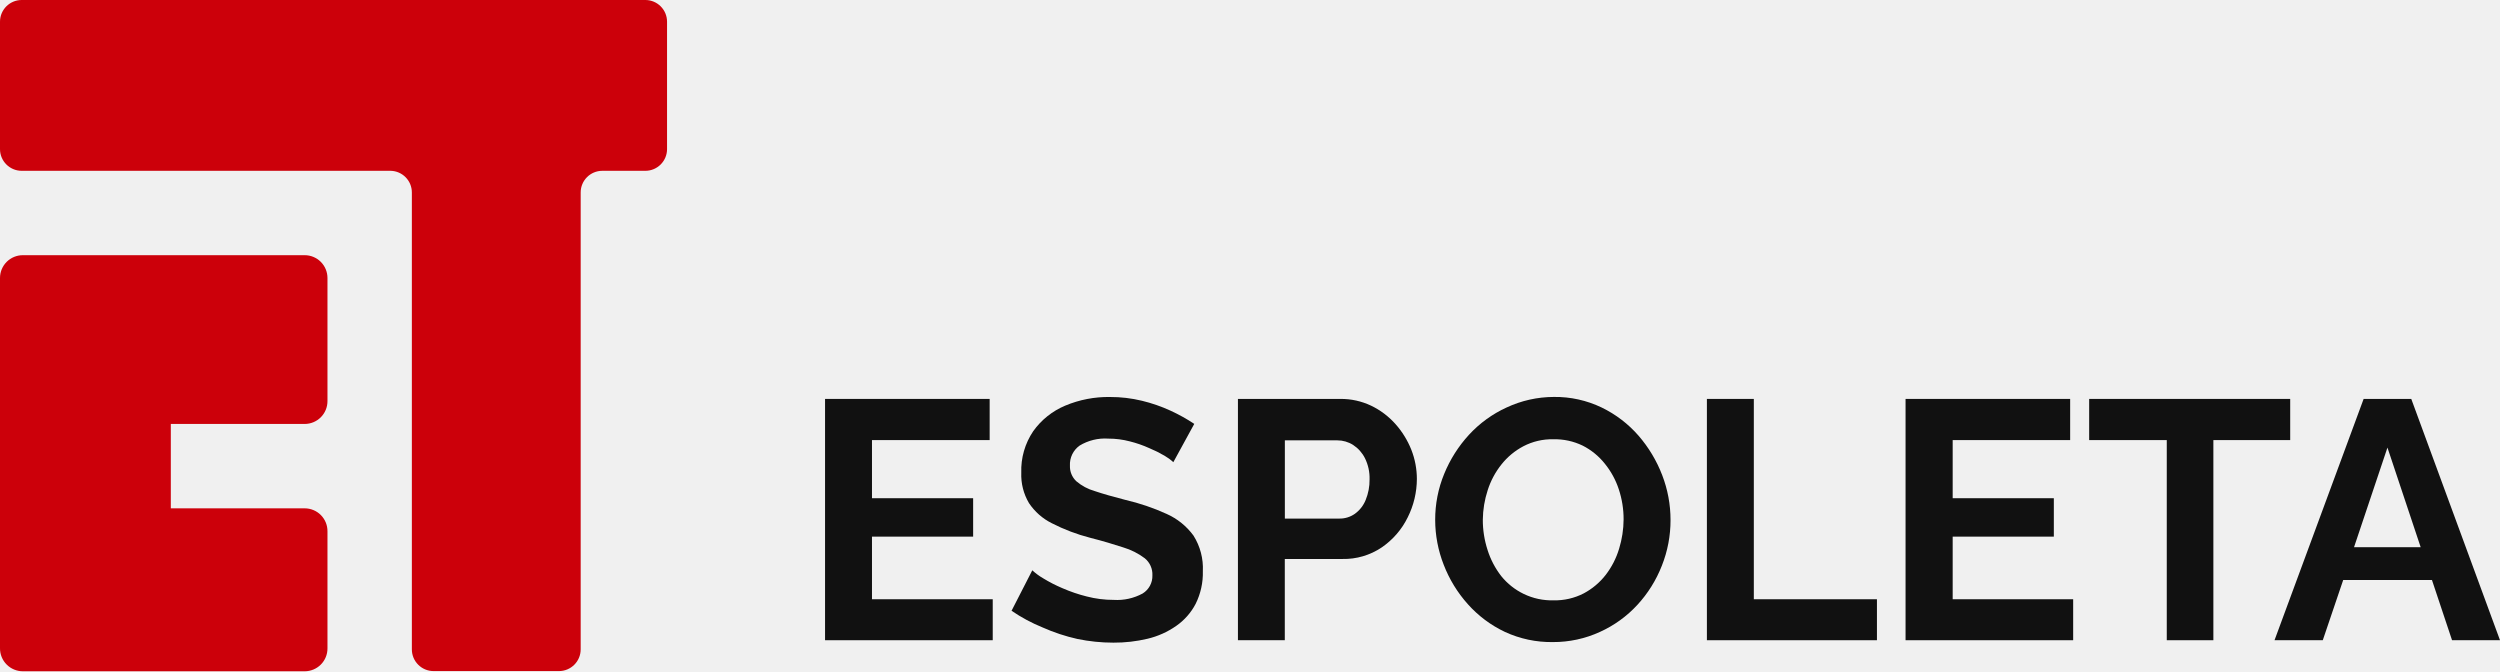
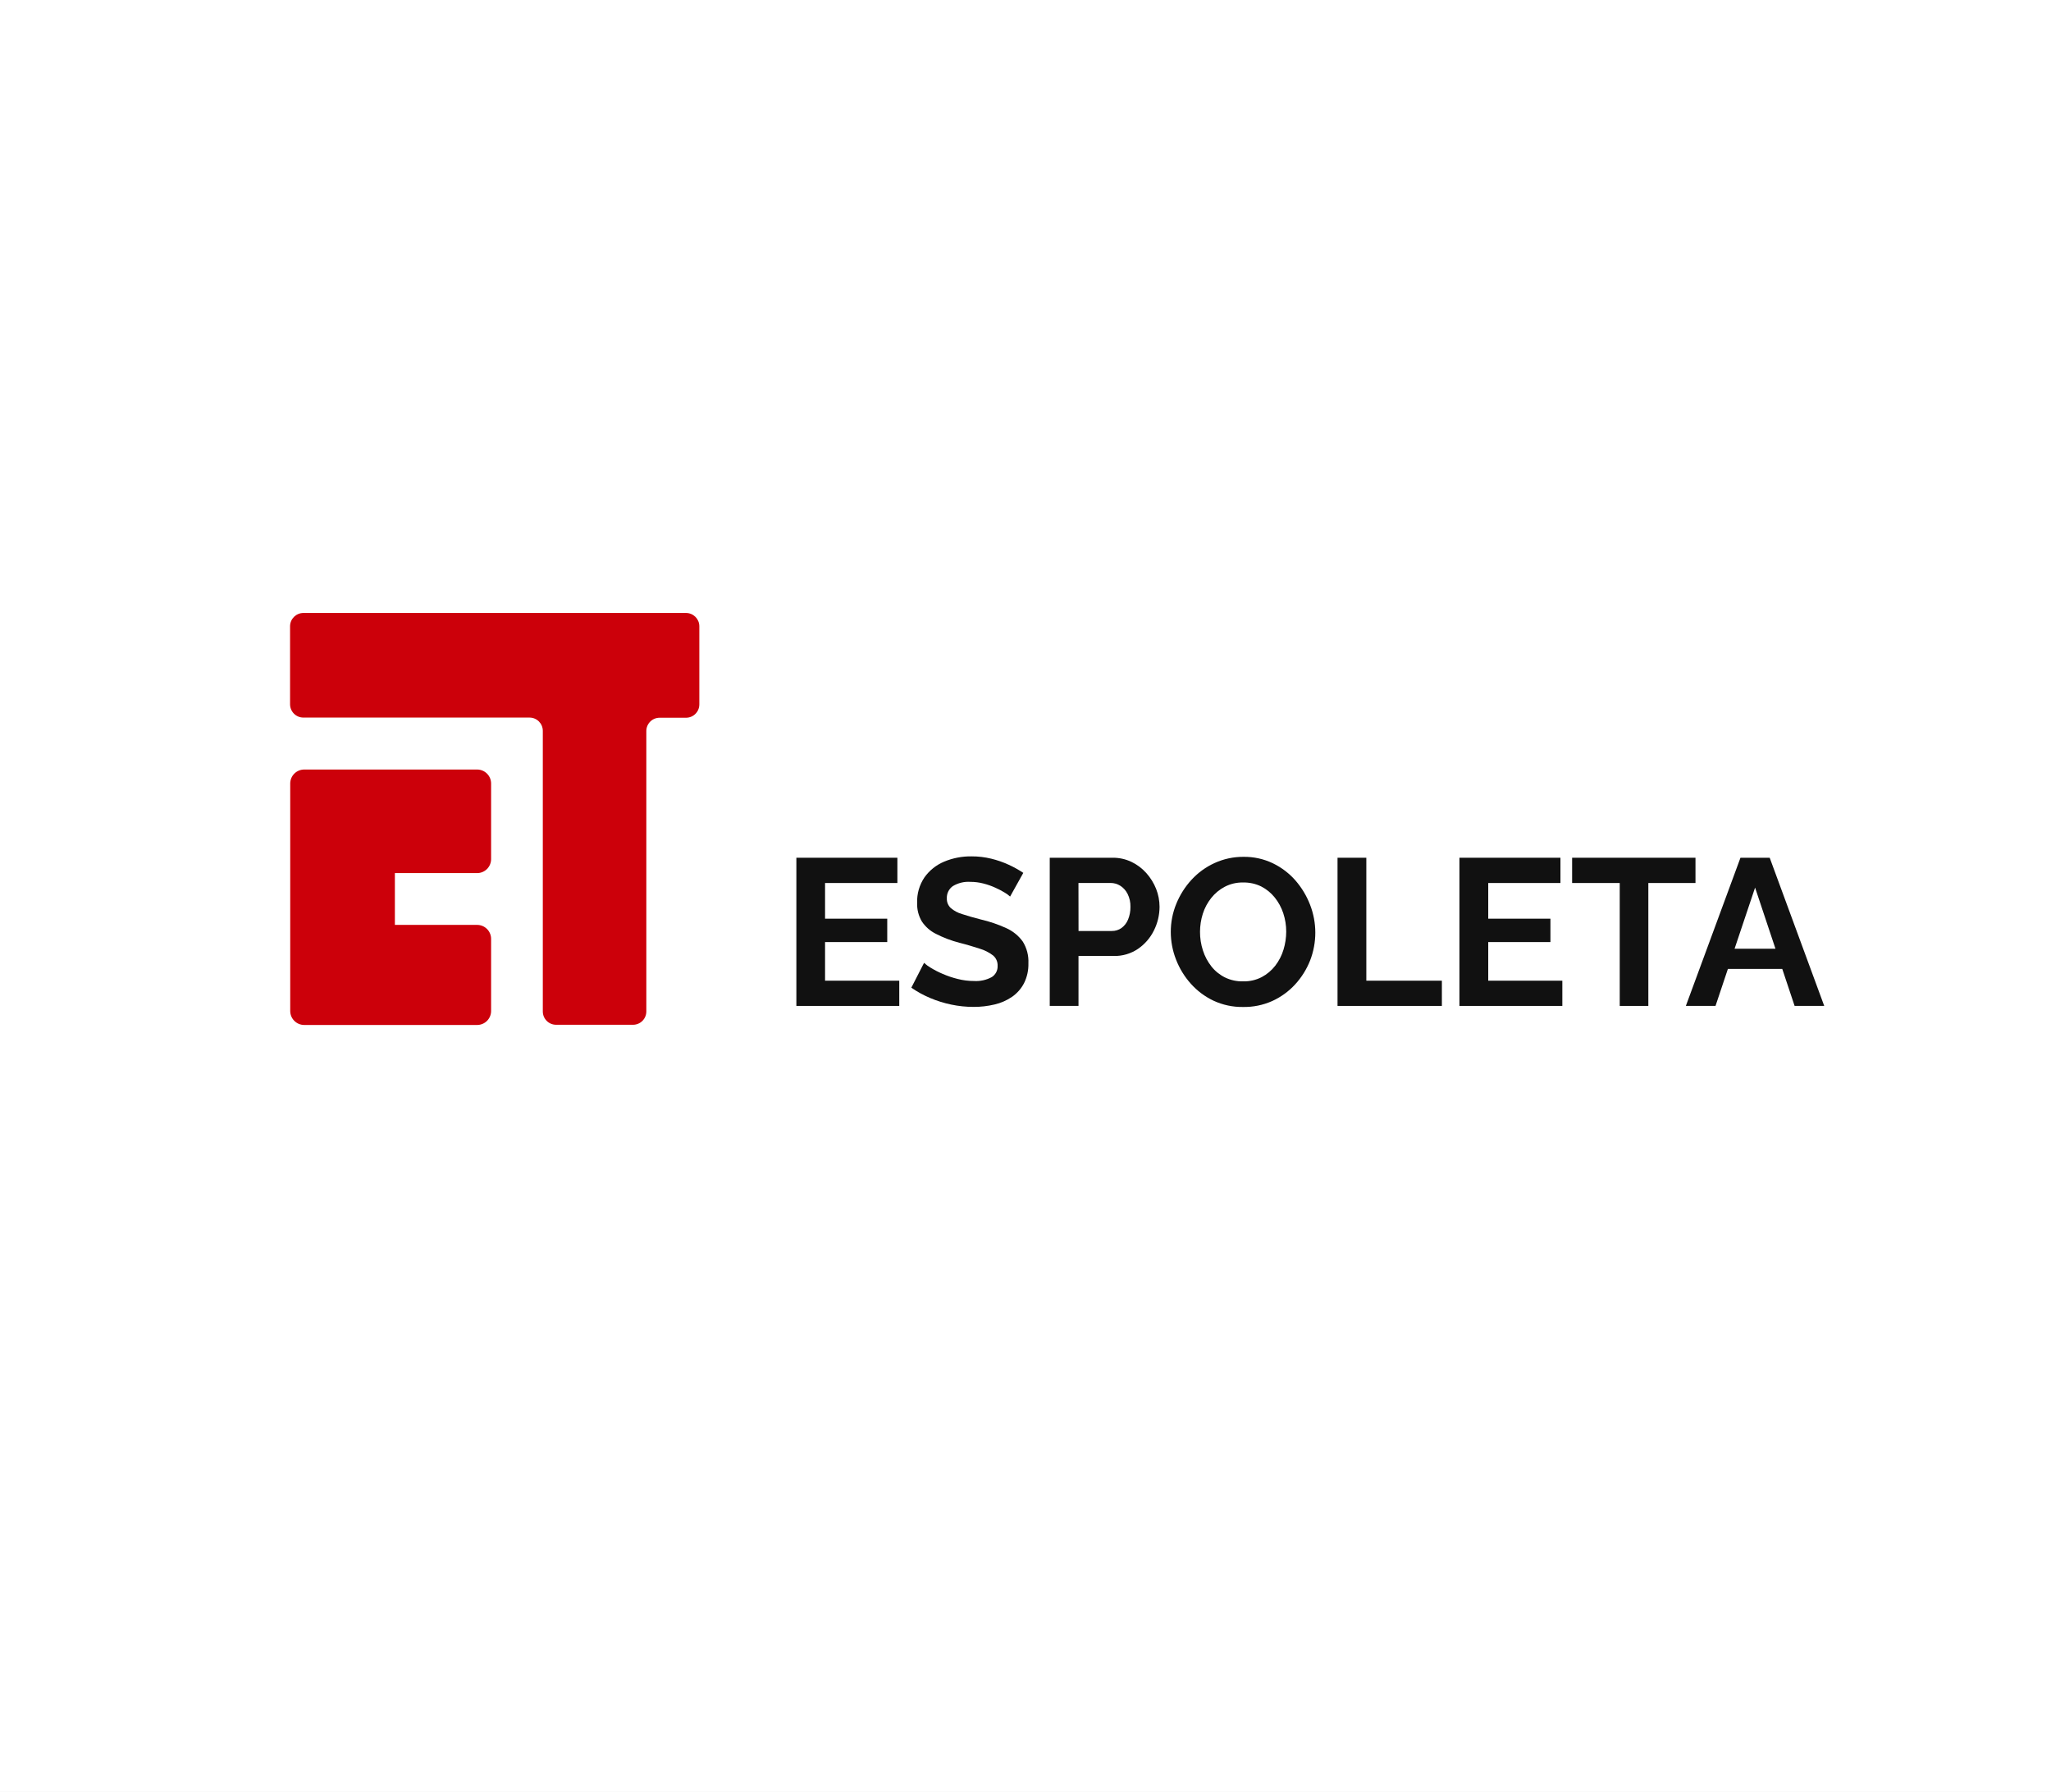
- <svg xmlns="http://www.w3.org/2000/svg" viewBox="0 0 390.49 104.82">
+ <svg xmlns="http://www.w3.org/2000/svg" viewBox="0 0 522.04 456">
  <defs>
-     <style>.cls-1{fill:#111;}.cls-2{fill:#cc000a;}</style>
+     <style>.cls-1{fill:#fff;}.cls-2{fill:#111;}.cls-3{fill:#cc000a;}</style>
  </defs>
  <g id="Layer_2" data-name="Layer 2">
    <g id="Layer_1-2" data-name="Layer 1">
-       <path class="cls-1" d="M155.06,93.6V100H128.87V62.31h25.71v6.43H136.2v9.08H152v6H136.2V93.6Z" />
-       <path class="cls-1" d="M183.27,72.19a7.68,7.68,0,0,0-1.36-1A19.24,19.24,0,0,0,179.52,70a17.92,17.92,0,0,0-3.05-1.06,13.1,13.1,0,0,0-3.35-.43,7.65,7.65,0,0,0-4.49,1.09,3.62,3.62,0,0,0-1.51,3.14,3.17,3.17,0,0,0,1,2.43,7.61,7.61,0,0,0,2.86,1.53c1.28.43,2.87.89,4.79,1.38a34.19,34.19,0,0,1,6.45,2.19,10.49,10.49,0,0,1,4.2,3.39,9.57,9.57,0,0,1,1.46,5.57,10.82,10.82,0,0,1-1.12,5.08,9.6,9.6,0,0,1-3.05,3.46,13,13,0,0,1-4.47,2,22.44,22.44,0,0,1-5.33.61,27.69,27.69,0,0,1-5.64-.58A28.84,28.84,0,0,1,162.84,98,25.86,25.86,0,0,1,158,95.4l3.24-6.32a9.64,9.64,0,0,0,1.7,1.25,22.43,22.43,0,0,0,3,1.54,23.77,23.77,0,0,0,3.82,1.3,16.68,16.68,0,0,0,4.2.53,8.36,8.36,0,0,0,4.52-1A3.2,3.2,0,0,0,180,89.87a3.25,3.25,0,0,0-1.19-2.67,10.66,10.66,0,0,0-3.37-1.7c-1.46-.47-3.17-1-5.16-1.5a29,29,0,0,1-6-2.28,9.25,9.25,0,0,1-3.56-3.14,8.66,8.66,0,0,1-1.2-4.74,10.92,10.92,0,0,1,1.86-6.48,11.67,11.67,0,0,1,5-4,17.34,17.34,0,0,1,7-1.35,20.8,20.8,0,0,1,5,.59,24.45,24.45,0,0,1,4.44,1.54,27,27,0,0,1,3.72,2.07Z" />
-       <path class="cls-1" d="M193.36,100V62.31h16a10.93,10.93,0,0,1,4.81,1.06,12.08,12.08,0,0,1,3.8,2.87,13.64,13.64,0,0,1,2.47,4,12.49,12.49,0,0,1,.87,4.57,13.5,13.5,0,0,1-1.43,6,12.18,12.18,0,0,1-4.07,4.7,10.57,10.57,0,0,1-6.13,1.8h-9V100ZM200.69,81h8.5a4.1,4.1,0,0,0,2.44-.75,4.92,4.92,0,0,0,1.68-2.15,8.13,8.13,0,0,0,.61-3.21,7,7,0,0,0-.72-3.32,5.33,5.33,0,0,0-1.86-2.08,4.61,4.61,0,0,0-2.47-.71h-8.18Z" />
-       <path class="cls-1" d="M242.55,100.29a17.24,17.24,0,0,1-7.49-1.59,18.18,18.18,0,0,1-5.79-4.33,20,20,0,0,1-3.77-6.16,19.25,19.25,0,0,1-1.33-7,18.71,18.71,0,0,1,1.41-7.2,20.42,20.42,0,0,1,3.88-6.11,18.32,18.32,0,0,1,5.86-4.25A17.52,17.52,0,0,1,242.71,62a16.73,16.73,0,0,1,7.46,1.65,18.07,18.07,0,0,1,5.77,4.41,20.78,20.78,0,0,1,3.69,6.16,19.44,19.44,0,0,1,1.3,7,19.17,19.17,0,0,1-1.36,7.15,19.49,19.49,0,0,1-3.82,6.11,18.07,18.07,0,0,1-5.84,4.22A17.46,17.46,0,0,1,242.55,100.29ZM231.61,81.17a15.09,15.09,0,0,0,.74,4.73A13,13,0,0,0,234.5,90,10.23,10.23,0,0,0,238,92.77a10.07,10.07,0,0,0,4.65,1,9.78,9.78,0,0,0,4.73-1.09,10.74,10.74,0,0,0,3.43-2.89,12.67,12.67,0,0,0,2.09-4.09,15.8,15.8,0,0,0,.7-4.57,14.78,14.78,0,0,0-.75-4.7,12.53,12.53,0,0,0-2.18-4,10.46,10.46,0,0,0-3.45-2.82,10,10,0,0,0-4.62-1,9.67,9.67,0,0,0-4.65,1.09,10.78,10.78,0,0,0-3.45,2.87,12.55,12.55,0,0,0-2.13,4A15.38,15.38,0,0,0,231.61,81.17Z" />
-       <path class="cls-1" d="M266.61,100V62.31h7.33V93.6h19.23V100Z" />
-       <path class="cls-1" d="M323.82,93.6V100H297.64V62.31h25.71v6.43H305v9.08H320.8v6H305V93.6Z" />
-       <path class="cls-1" d="M357.72,68.74h-12V100h-7.28V68.74H326.32V62.31h31.4Z" />
-       <path class="cls-1" d="M369.19,62.31h7.44L390.49,100H383l-3.14-9.41H366L362.81,100h-7.54Zm8.91,23.16-5.19-15.56-5.22,15.56Z" />
-       <path class="cls-2" d="M51.15,43.42V62.65a3.56,3.56,0,0,1-3.56,3.57H26.68V79.4H47.59A3.56,3.56,0,0,1,51.15,83v18.28a3.56,3.56,0,0,1-3.56,3.57h-44A3.57,3.57,0,0,1,0,101.25V43.42a3.56,3.56,0,0,1,3.57-3.56h44A3.56,3.56,0,0,1,51.15,43.42Z" />
-       <path class="cls-2" d="M104.19,3.38V23.29a3.39,3.39,0,0,1-3.38,3.39H94.08a3.38,3.38,0,0,0-3.38,3.38v71.37a3.39,3.39,0,0,1-3.39,3.39H67.72a3.39,3.39,0,0,1-3.39-3.39V30.06A3.38,3.38,0,0,0,61,26.68H3.38A3.39,3.39,0,0,1,0,23.29V3.38A3.39,3.39,0,0,1,3.38,0h97.43A3.39,3.39,0,0,1,104.19,3.38Z" />
+       <rect class="cls-1" x="33.02" y="-33.02" width="456" height="522.04" transform="translate(489.02 -33.02) rotate(90)" />
+       <path class="cls-2" d="M228.89,249.58V256H202.7V218.29h25.71v6.43H210v9.08h15.83v5.95H210v9.83Z" />
+       <path class="cls-2" d="M257.1,228.17a7.68,7.68,0,0,0-1.36-1,19.24,19.24,0,0,0-2.39-1.25,17.62,17.62,0,0,0-3-1.06,13,13,0,0,0-3.35-.43,7.65,7.65,0,0,0-4.49,1.09,3.62,3.62,0,0,0-1.51,3.14,3.17,3.17,0,0,0,1,2.43,7.61,7.61,0,0,0,2.86,1.53c1.28.43,2.87.89,4.79,1.38a34,34,0,0,1,6.45,2.19,10.49,10.49,0,0,1,4.2,3.39,9.57,9.57,0,0,1,1.46,5.57,10.7,10.7,0,0,1-1.12,5.08,9.6,9.6,0,0,1-3.05,3.46,13,13,0,0,1-4.46,1.95,22.58,22.58,0,0,1-5.34.61,27.52,27.52,0,0,1-5.63-.58,28.71,28.71,0,0,1-5.4-1.68,26.18,26.18,0,0,1-4.8-2.63l3.24-6.32a9.64,9.64,0,0,0,1.7,1.25,22.43,22.43,0,0,0,3,1.54,23.56,23.56,0,0,0,3.83,1.3,16.54,16.54,0,0,0,4.19.53,8.36,8.36,0,0,0,4.52-1,3.2,3.2,0,0,0,1.48-2.86,3.25,3.25,0,0,0-1.19-2.67,10.66,10.66,0,0,0-3.37-1.7c-1.46-.47-3.17-1-5.16-1.5a29,29,0,0,1-6-2.28,9.25,9.25,0,0,1-3.56-3.14,8.66,8.66,0,0,1-1.2-4.74,10.92,10.92,0,0,1,1.86-6.48,11.67,11.67,0,0,1,5-4,17.42,17.42,0,0,1,7-1.35,20.72,20.72,0,0,1,5,.59,24.45,24.45,0,0,1,4.44,1.54,27,27,0,0,1,3.72,2.07Z" />
+       <path class="cls-2" d="M267.19,256V218.29h16a10.9,10.9,0,0,1,4.81,1.06,12.08,12.08,0,0,1,3.8,2.87,13.64,13.64,0,0,1,2.47,4,12.49,12.49,0,0,1,.87,4.57,13.5,13.5,0,0,1-1.43,6,12.18,12.18,0,0,1-4.07,4.7,10.57,10.57,0,0,1-6.13,1.8h-9V256Zm7.33-19.07H283a4.16,4.16,0,0,0,2.45-.75,5,5,0,0,0,1.67-2.15,8.13,8.13,0,0,0,.61-3.21,7,7,0,0,0-.72-3.32,5.33,5.33,0,0,0-1.86-2.08,4.61,4.61,0,0,0-2.47-.71h-8.18Z" />
+       <path class="cls-2" d="M316.38,256.27a17.24,17.24,0,0,1-7.49-1.59,18.18,18.18,0,0,1-5.79-4.33,20,20,0,0,1-3.77-6.16,19.25,19.25,0,0,1-1.33-7,18.71,18.71,0,0,1,1.41-7.2,20.42,20.42,0,0,1,3.88-6.11,18.25,18.25,0,0,1,5.87-4.25,17.45,17.45,0,0,1,7.38-1.57,16.73,16.73,0,0,1,7.46,1.65,18.07,18.07,0,0,1,5.77,4.41,20.78,20.78,0,0,1,3.69,6.16,19.58,19.58,0,0,1,0,14.16,19.7,19.7,0,0,1-3.83,6.11,18.07,18.07,0,0,1-5.84,4.22A17.46,17.46,0,0,1,316.38,256.27Zm-10.94-19.12a15.09,15.09,0,0,0,.74,4.73,13,13,0,0,0,2.15,4.06,10.17,10.17,0,0,0,3.46,2.81,10,10,0,0,0,4.64,1,9.78,9.78,0,0,0,4.73-1.09,10.74,10.74,0,0,0,3.43-2.89,12.69,12.69,0,0,0,2.1-4.09,15.79,15.79,0,0,0,.69-4.57,14.78,14.78,0,0,0-.75-4.7,12.7,12.7,0,0,0-2.17-4,10.59,10.59,0,0,0-3.46-2.82,10,10,0,0,0-4.62-1,9.67,9.67,0,0,0-4.65,1.09,10.78,10.78,0,0,0-3.45,2.87,12.55,12.55,0,0,0-2.13,4A15.38,15.38,0,0,0,305.44,237.15Z" />
+       <path class="cls-2" d="M340.44,256V218.29h7.33v31.29H367V256Z" />
+       <path class="cls-2" d="M397.66,249.58V256H371.47V218.29h25.71v6.43H378.8v9.08h15.83v5.95H378.8v9.83Z" />
+       <path class="cls-2" d="M431.55,224.72h-12V256h-7.28V224.72H400.15v-6.43h31.4Z" />
+       <path class="cls-2" d="M443,218.29h7.44L464.32,256h-7.54l-3.14-9.41H439.8L436.65,256H429.1Zm8.91,23.16-5.19-15.56-5.22,15.56Z" />
+       <path class="cls-3" d="M125,199.4v19.23a3.56,3.56,0,0,1-3.56,3.57H100.51v13.18h20.91A3.56,3.56,0,0,1,125,239v18.28a3.56,3.56,0,0,1-3.56,3.57h-44a3.57,3.57,0,0,1-3.57-3.57V199.4a3.56,3.56,0,0,1,3.57-3.56h44A3.56,3.56,0,0,1,125,199.4Z" />
+       <path class="cls-3" d="M178,159.36v19.91a3.38,3.38,0,0,1-3.38,3.39h-6.73a3.38,3.38,0,0,0-3.38,3.38v71.37a3.39,3.39,0,0,1-3.39,3.39H141.55a3.39,3.39,0,0,1-3.39-3.39V186a3.38,3.38,0,0,0-3.38-3.38H77.22a3.39,3.39,0,0,1-3.39-3.39V159.36A3.39,3.39,0,0,1,77.22,156h97.42A3.38,3.38,0,0,1,178,159.36Z" />
    </g>
  </g>
</svg>
